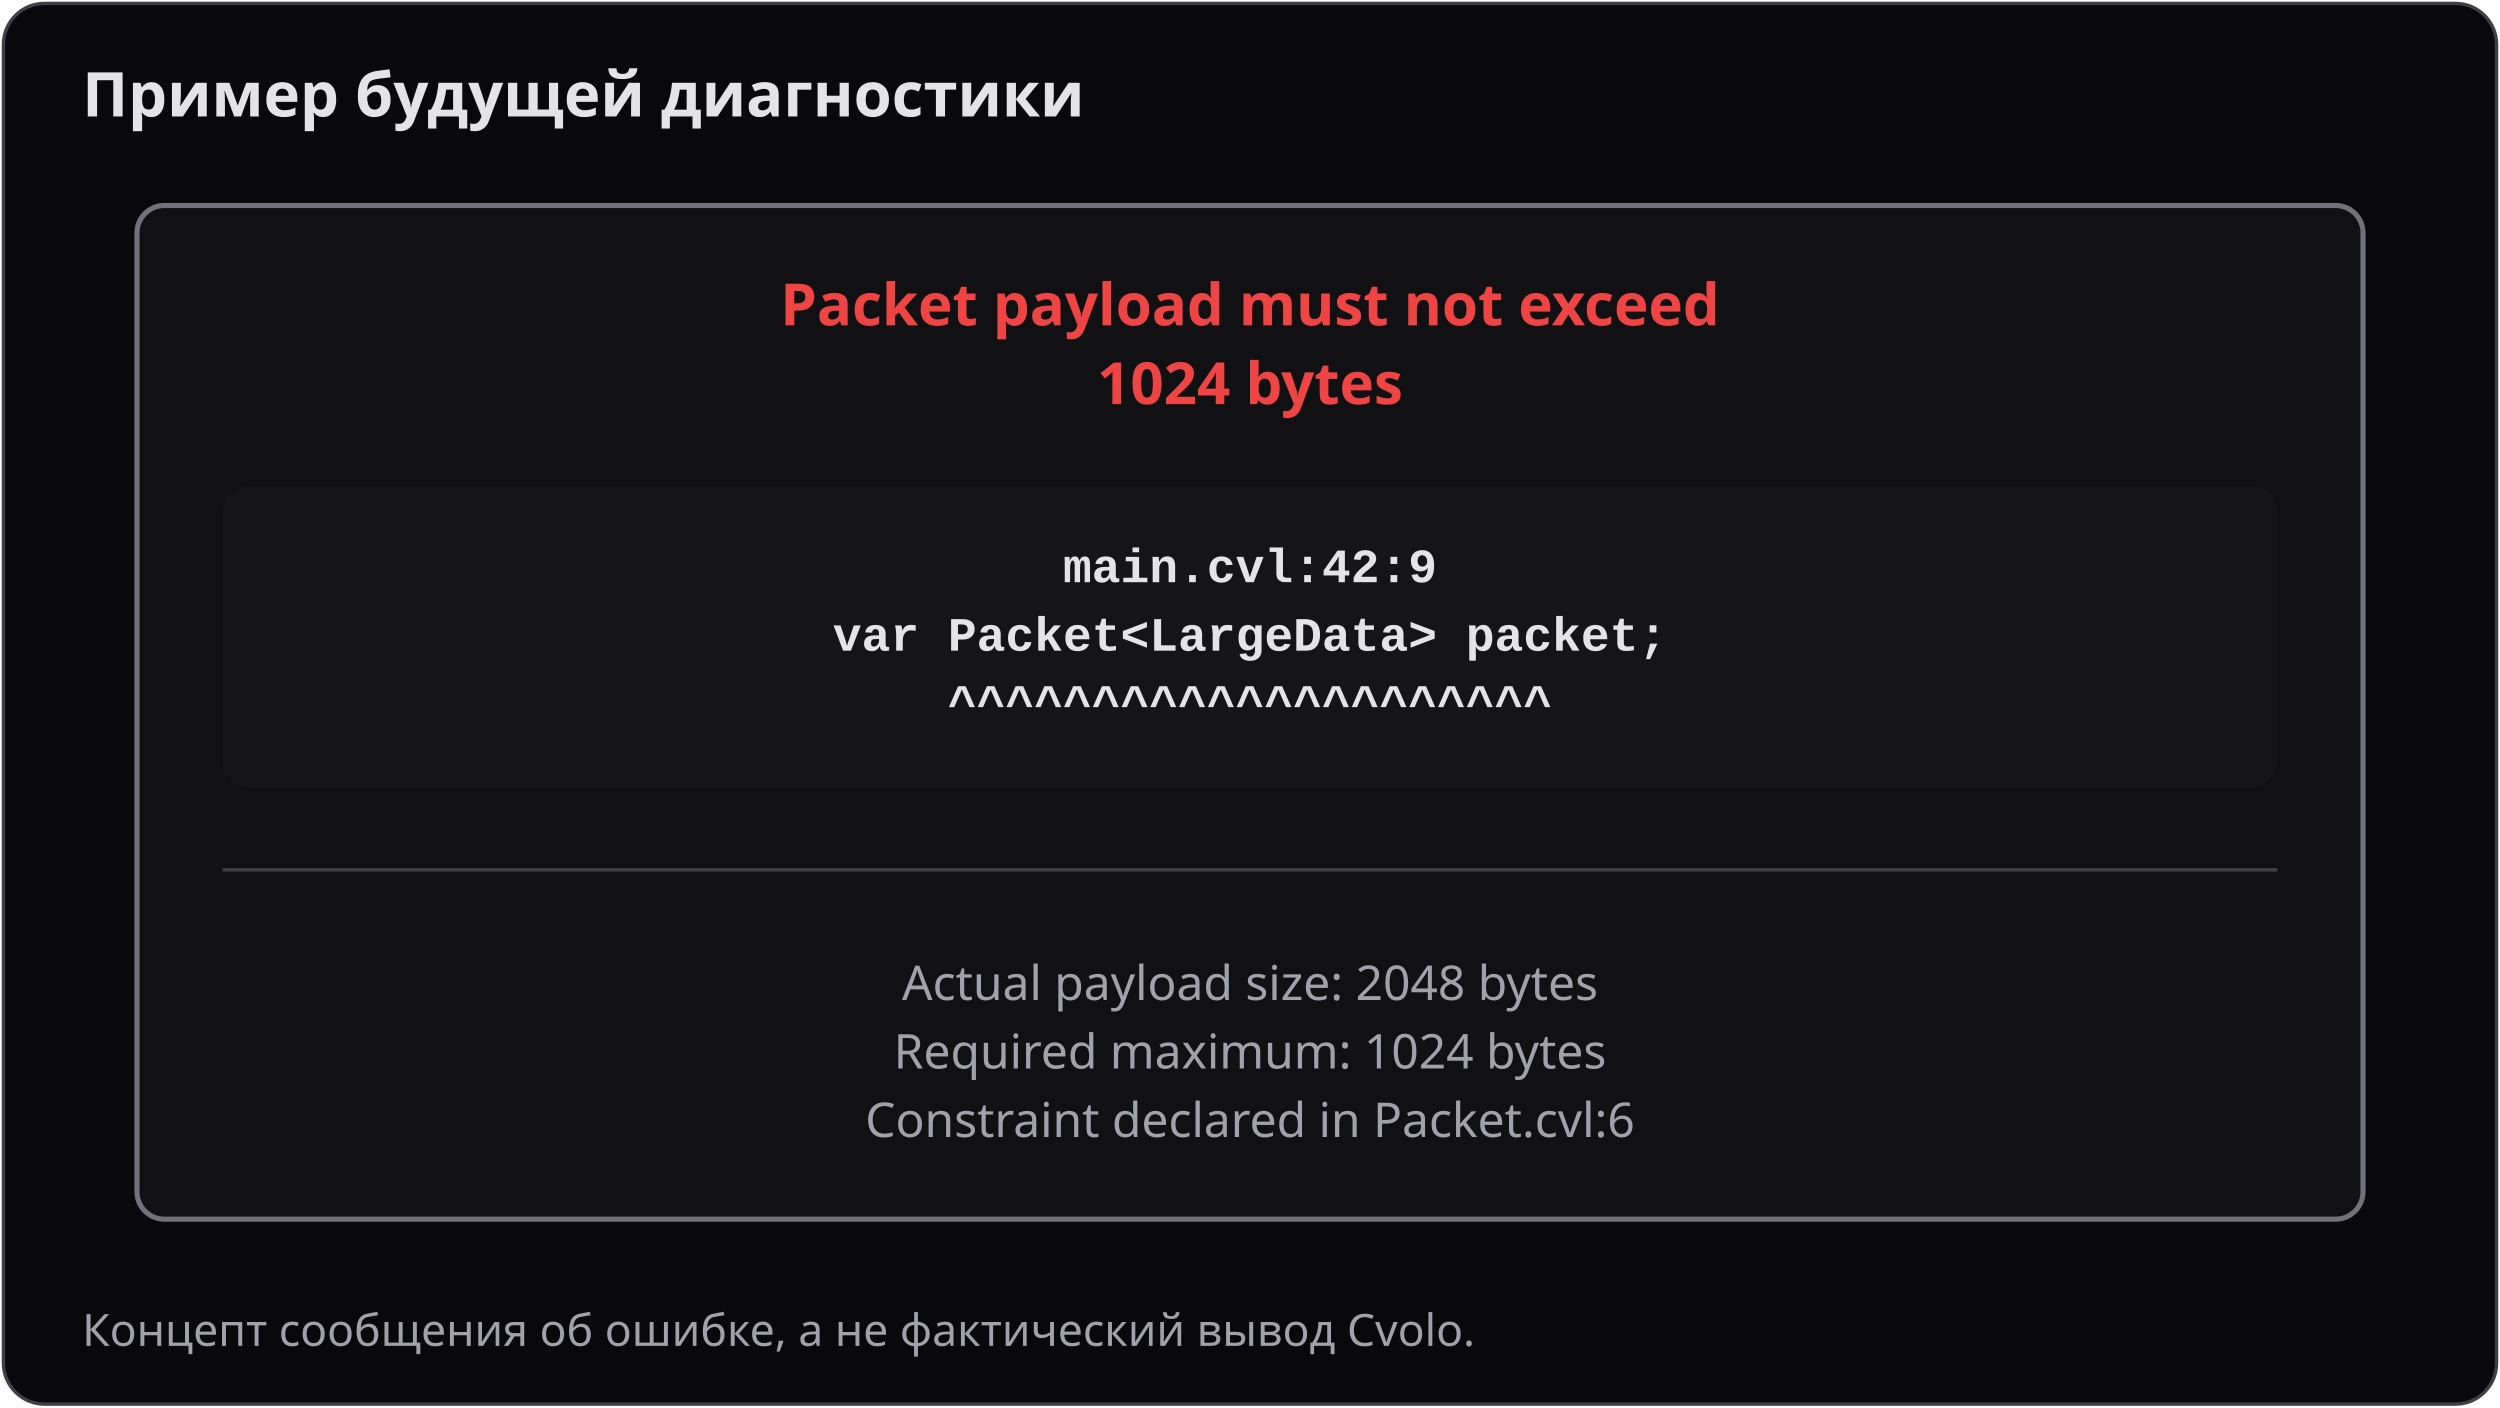
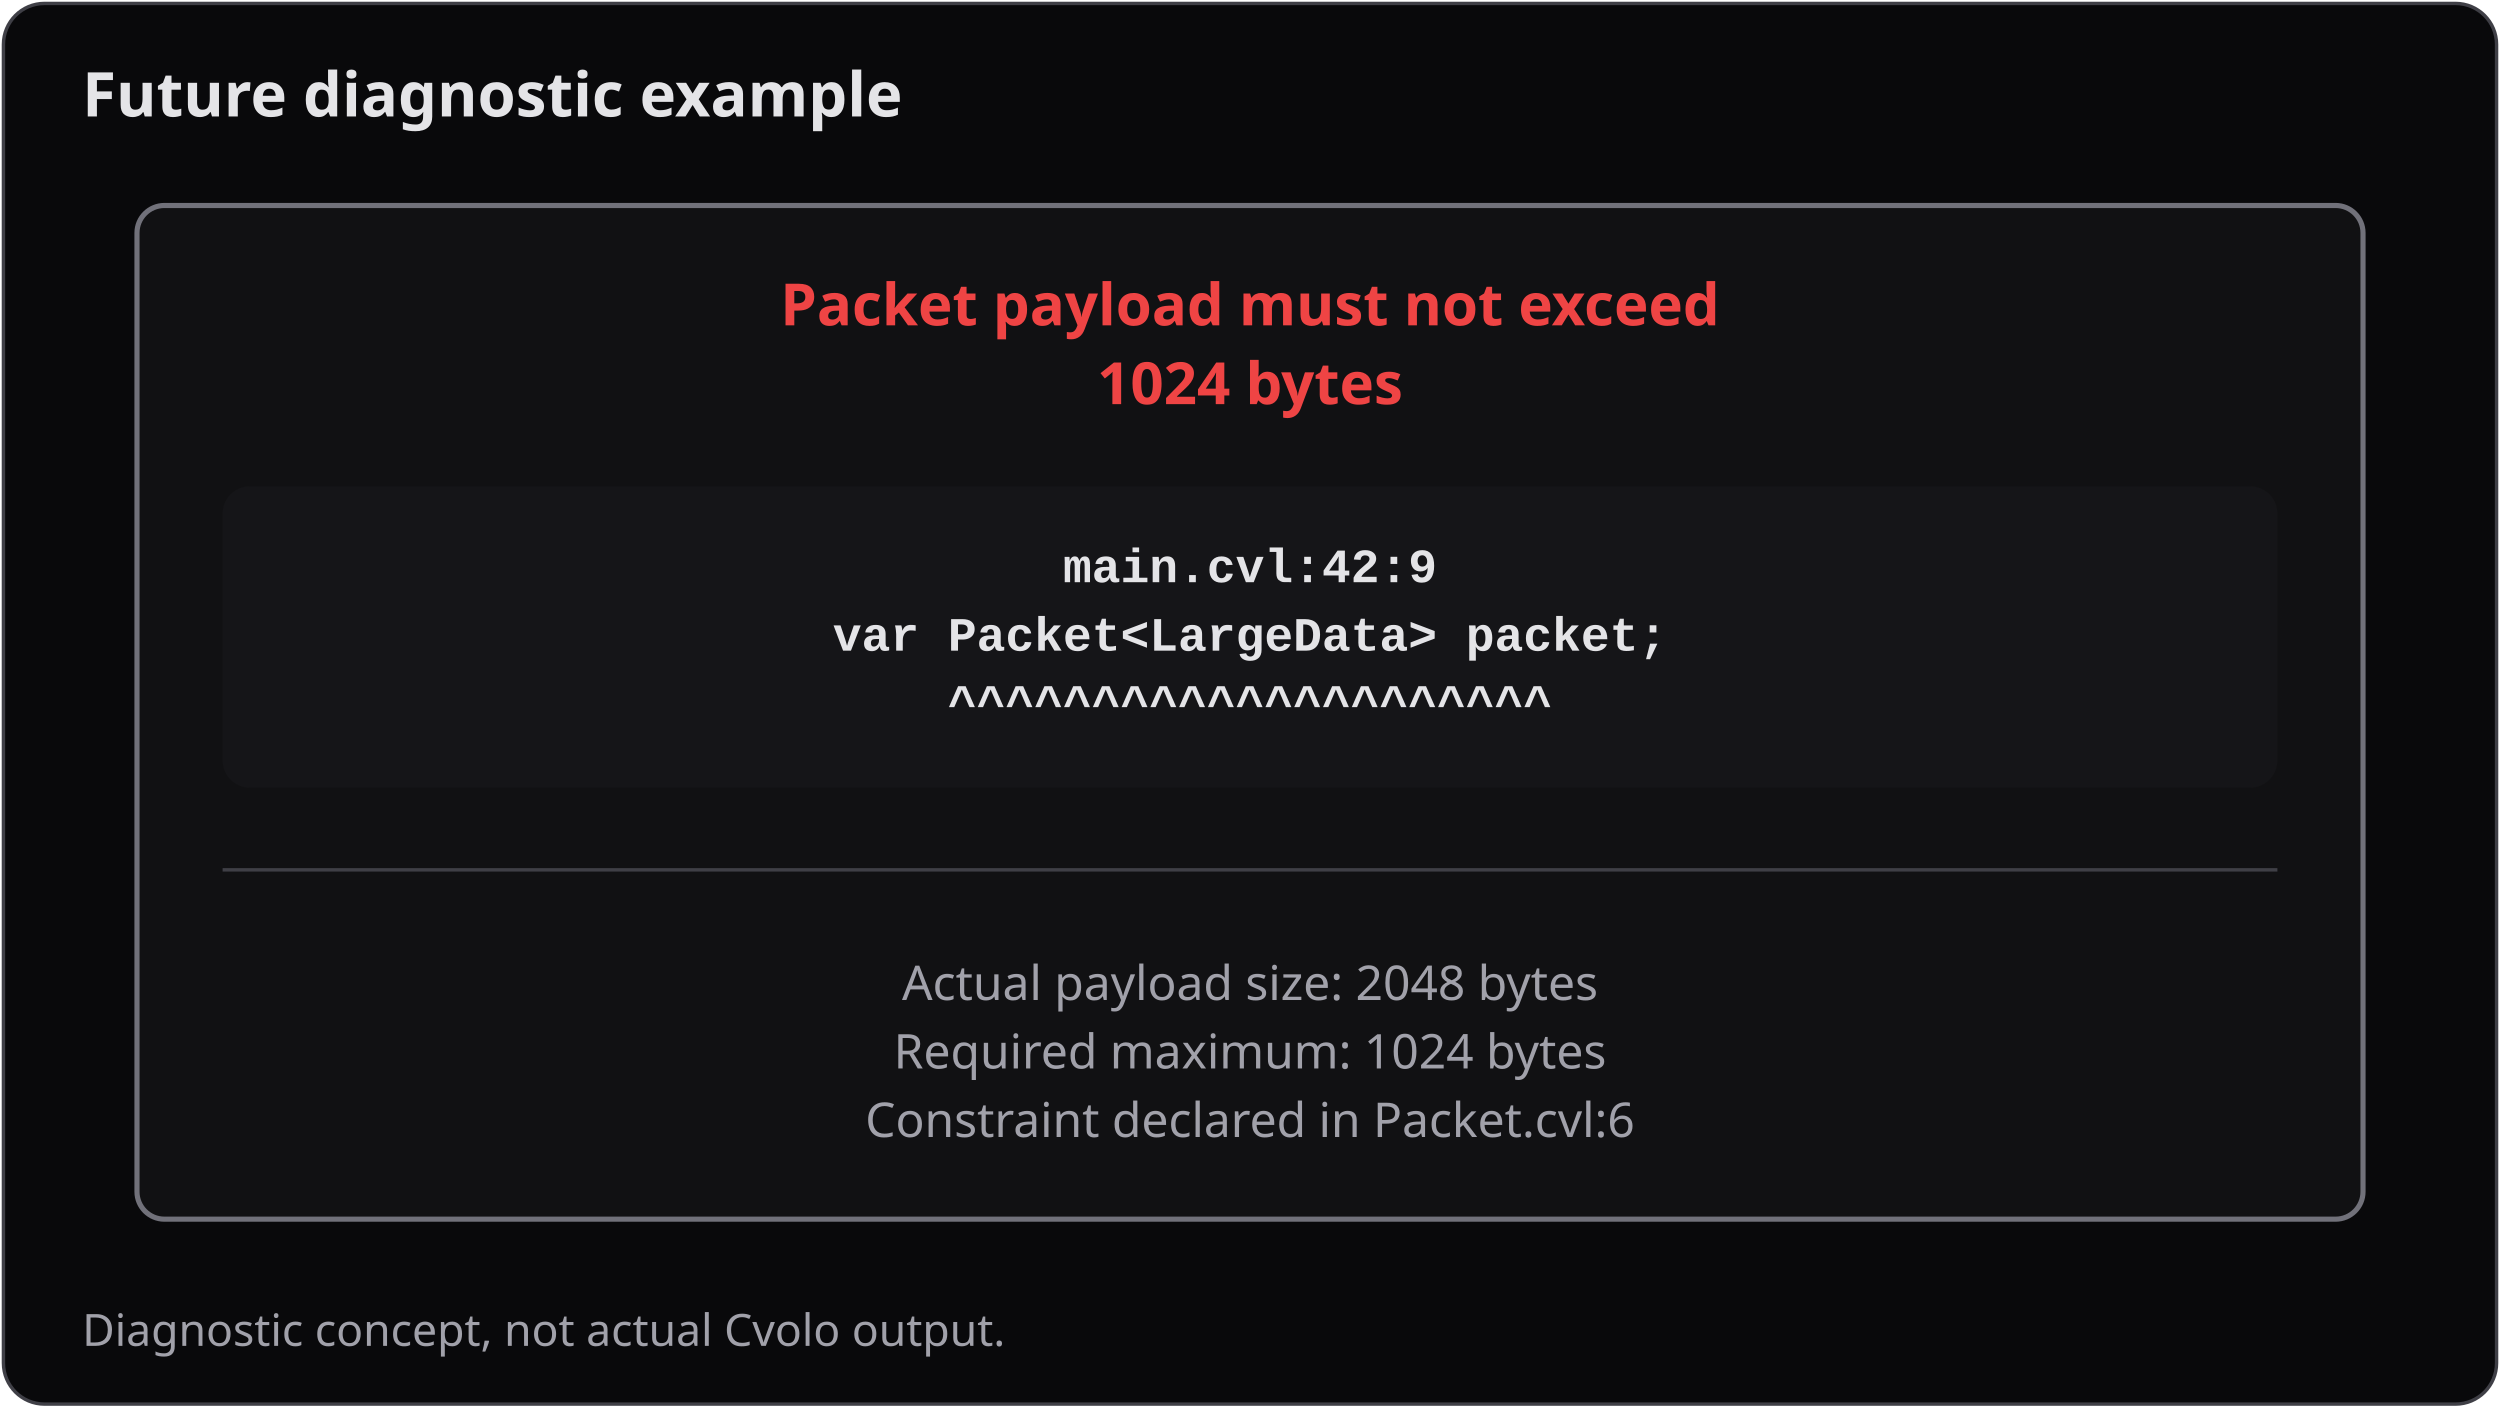
- <svg xmlns="http://www.w3.org/2000/svg" width="730" height="411" viewBox="0 0 730 411" role="img" aria-label="Пример будущей диагностики" font-family="system-ui, sans-serif">
+ <svg xmlns="http://www.w3.org/2000/svg" width="730" height="411" viewBox="0 0 730 411" role="img" aria-label="Future diagnostic example" font-family="system-ui, sans-serif">
  <rect x="1" y="1" width="728" height="409" rx="12" fill="#09090b" fill-opacity="1" stroke="#3f3f46" stroke-opacity="1" />
-   <text x="24" y="34" font-size="18" font-weight="600" text-anchor="start" fill="#e4e4e7">Пример будущей диагностики</text>
+   <text x="24" y="34" font-size="18" font-weight="600" text-anchor="start" fill="#e4e4e7">Future diagnostic example</text>
  <rect x="40" y="60" width="650" height="296" rx="8" fill="#71717a" fill-opacity="0.08" stroke="#71717a" stroke-opacity="1" stroke-width="1.5" />
  <text x="365" y="95" font-size="17" font-weight="600" text-anchor="middle" fill="#ef4444">Packet payload must not exceed</text>
  <text x="365" y="118" font-size="17" font-weight="600" text-anchor="middle" fill="#ef4444">1024 bytes</text>
  <rect x="65" y="142" width="600" height="88" rx="8" fill="#71717a" fill-opacity="0.05" stroke="#71717a" stroke-opacity="0" stroke-width="1.5" />
  <text x="365" y="170" font-size="14" font-weight="600" text-anchor="middle" fill="#e4e4e7" font-family="ui-monospace, SFMono-Regular, Consolas, Liberation Mono, monospace" xml:space="preserve">main.cvl:42:9</text>
  <text x="365" y="190" font-size="14" font-weight="600" text-anchor="middle" fill="#e4e4e7" font-family="ui-monospace, SFMono-Regular, Consolas, Liberation Mono, monospace" xml:space="preserve">var Packet&lt;LargeData&gt; packet;</text>
  <text x="365" y="210" font-size="14" font-weight="600" text-anchor="middle" fill="#e4e4e7" font-family="ui-monospace, SFMono-Regular, Consolas, Liberation Mono, monospace" xml:space="preserve">^^^^^^^^^^^^^^^^^^^^^</text>
  <path d="M65 254 H665" stroke="#3f3f46" stroke-width="1" />
  <text x="365" y="292" font-size="14" font-weight="400" text-anchor="middle" fill="#a1a1aa">Actual payload size: 2048 bytes</text>
  <text x="365" y="312" font-size="14" font-weight="400" text-anchor="middle" fill="#a1a1aa">Required maximum: 1024 bytes</text>
  <text x="365" y="332" font-size="14" font-weight="400" text-anchor="middle" fill="#a1a1aa">Constraint declared in Packet.cvl:6</text>
-   <text x="24" y="393" font-size="13" font-weight="400" text-anchor="start" fill="#a1a1aa">Концепт сообщения об ошибке, а не фактический вывод Cvolo.</text>
+   <text x="24" y="393" font-size="13" font-weight="400" text-anchor="start" fill="#a1a1aa">Diagnostic concept, not actual Cvolo output.</text>
</svg>
